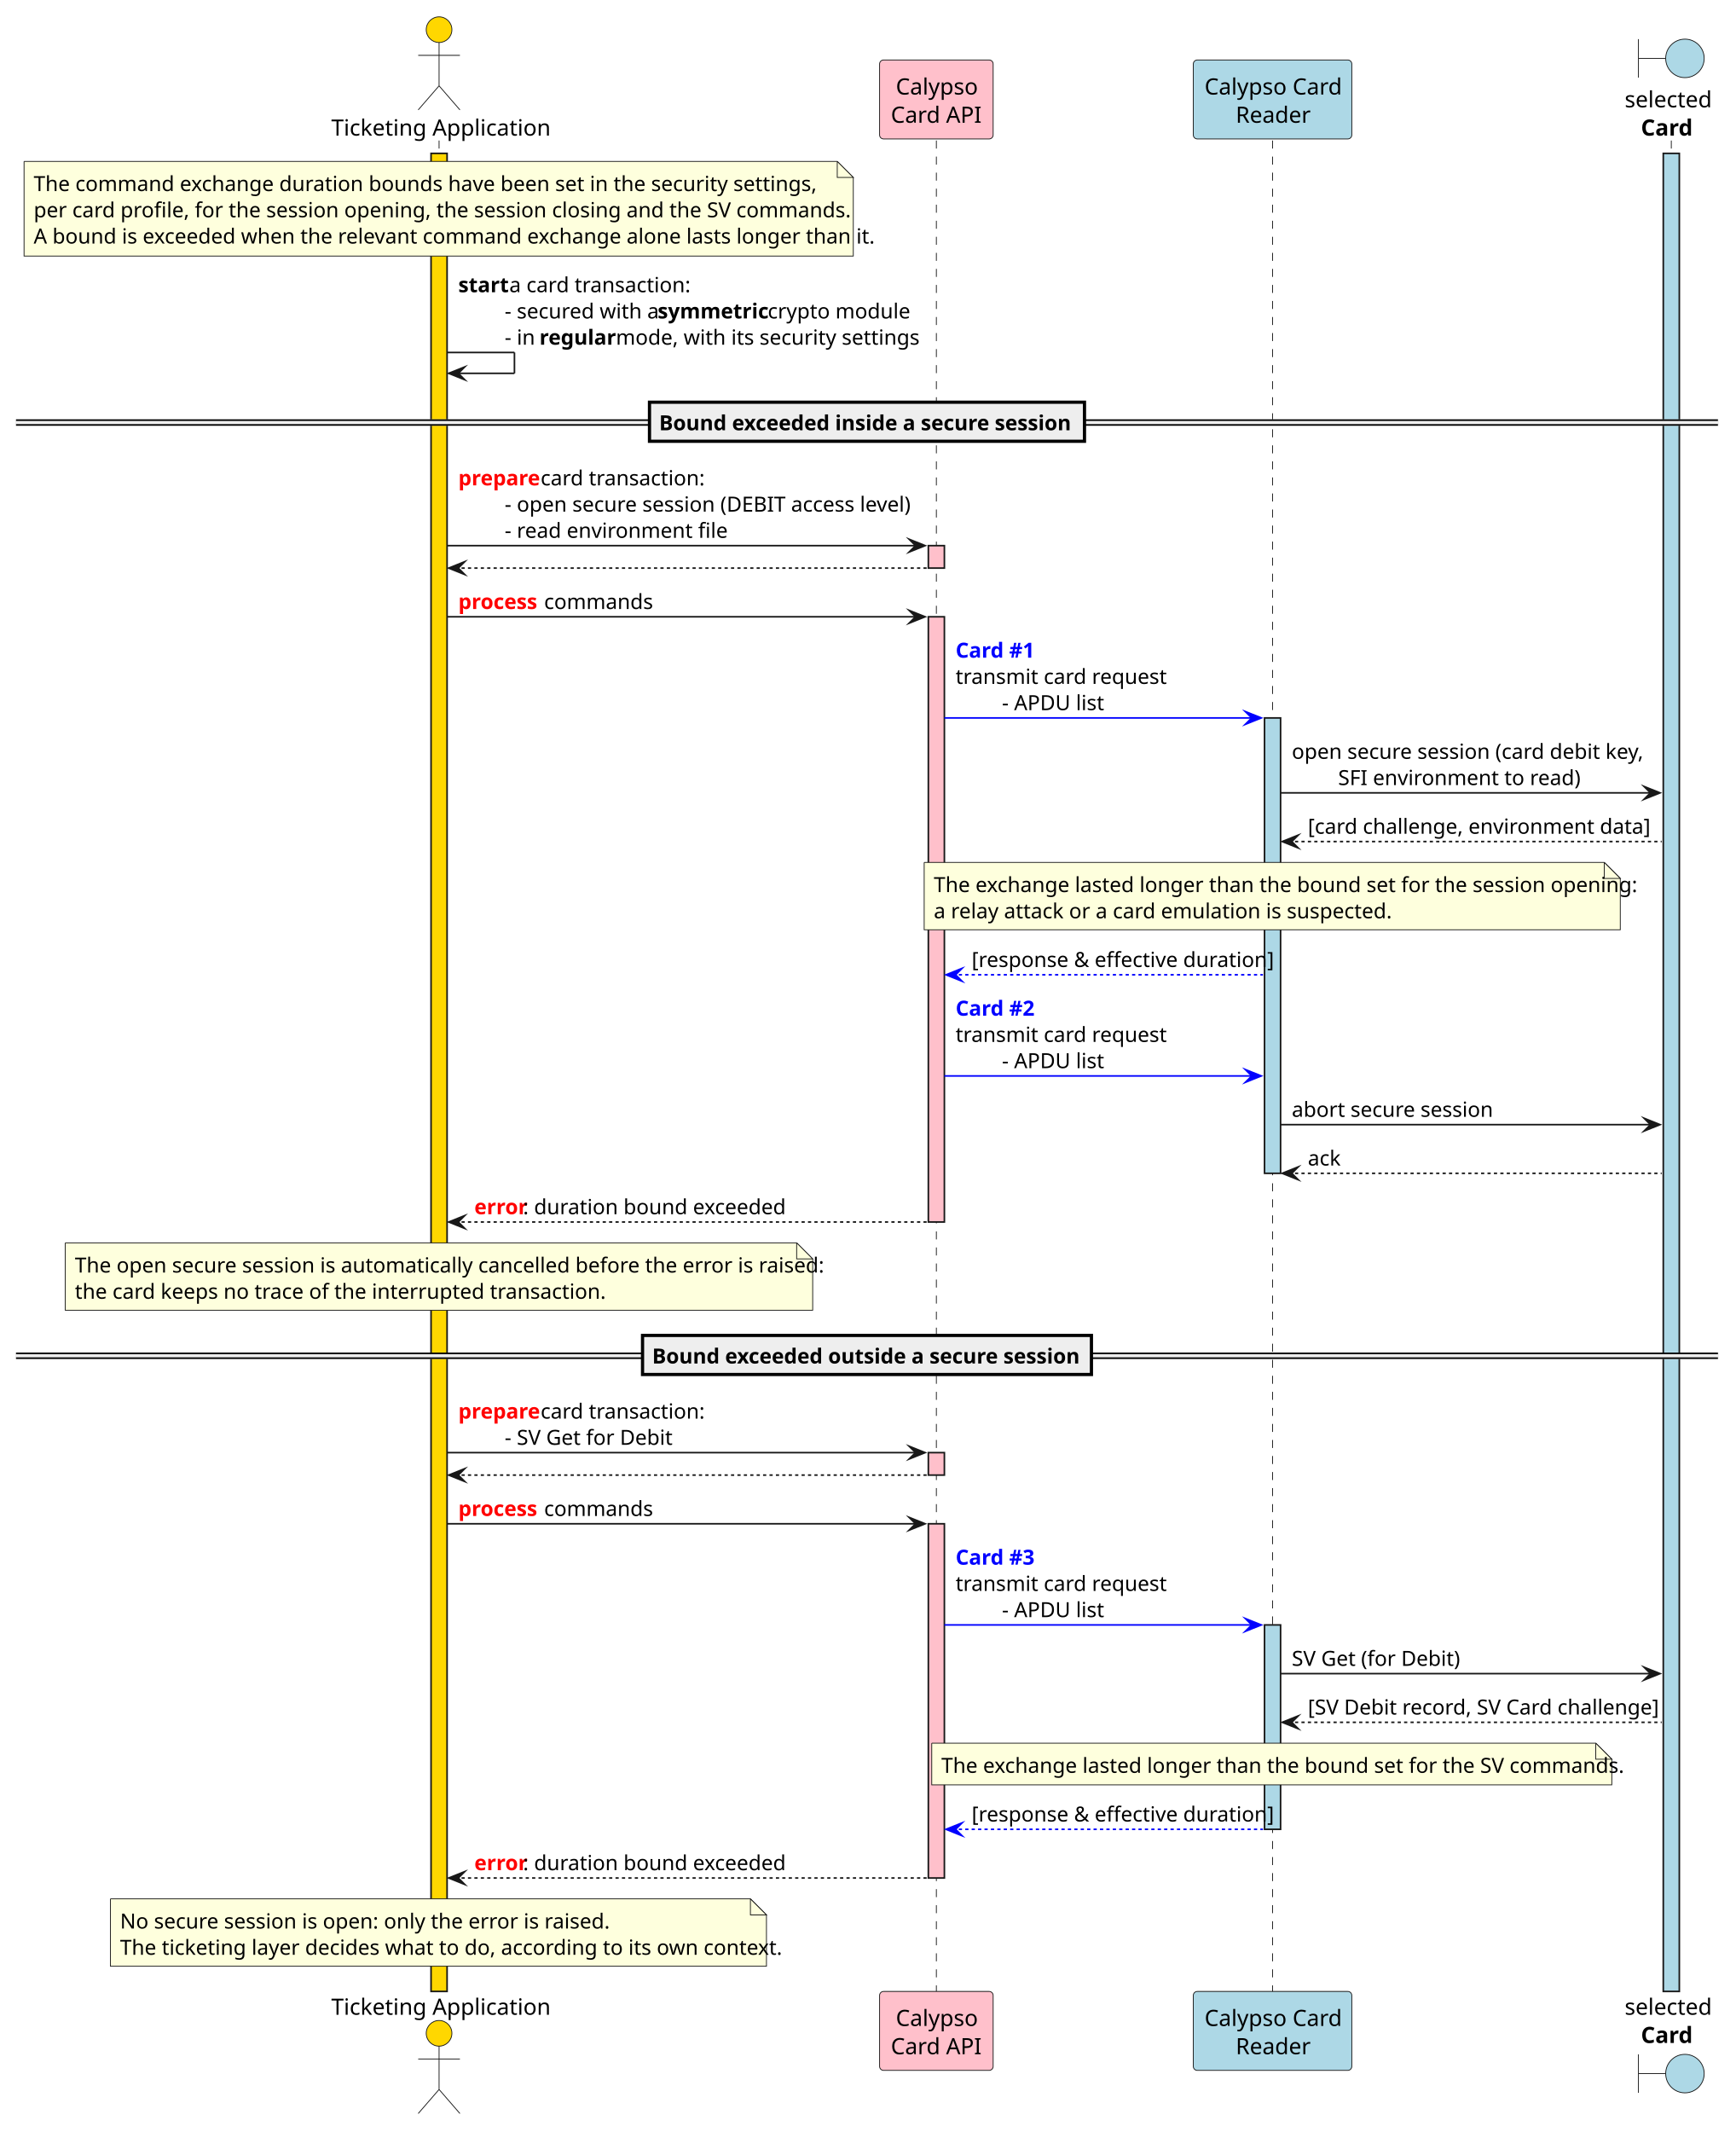
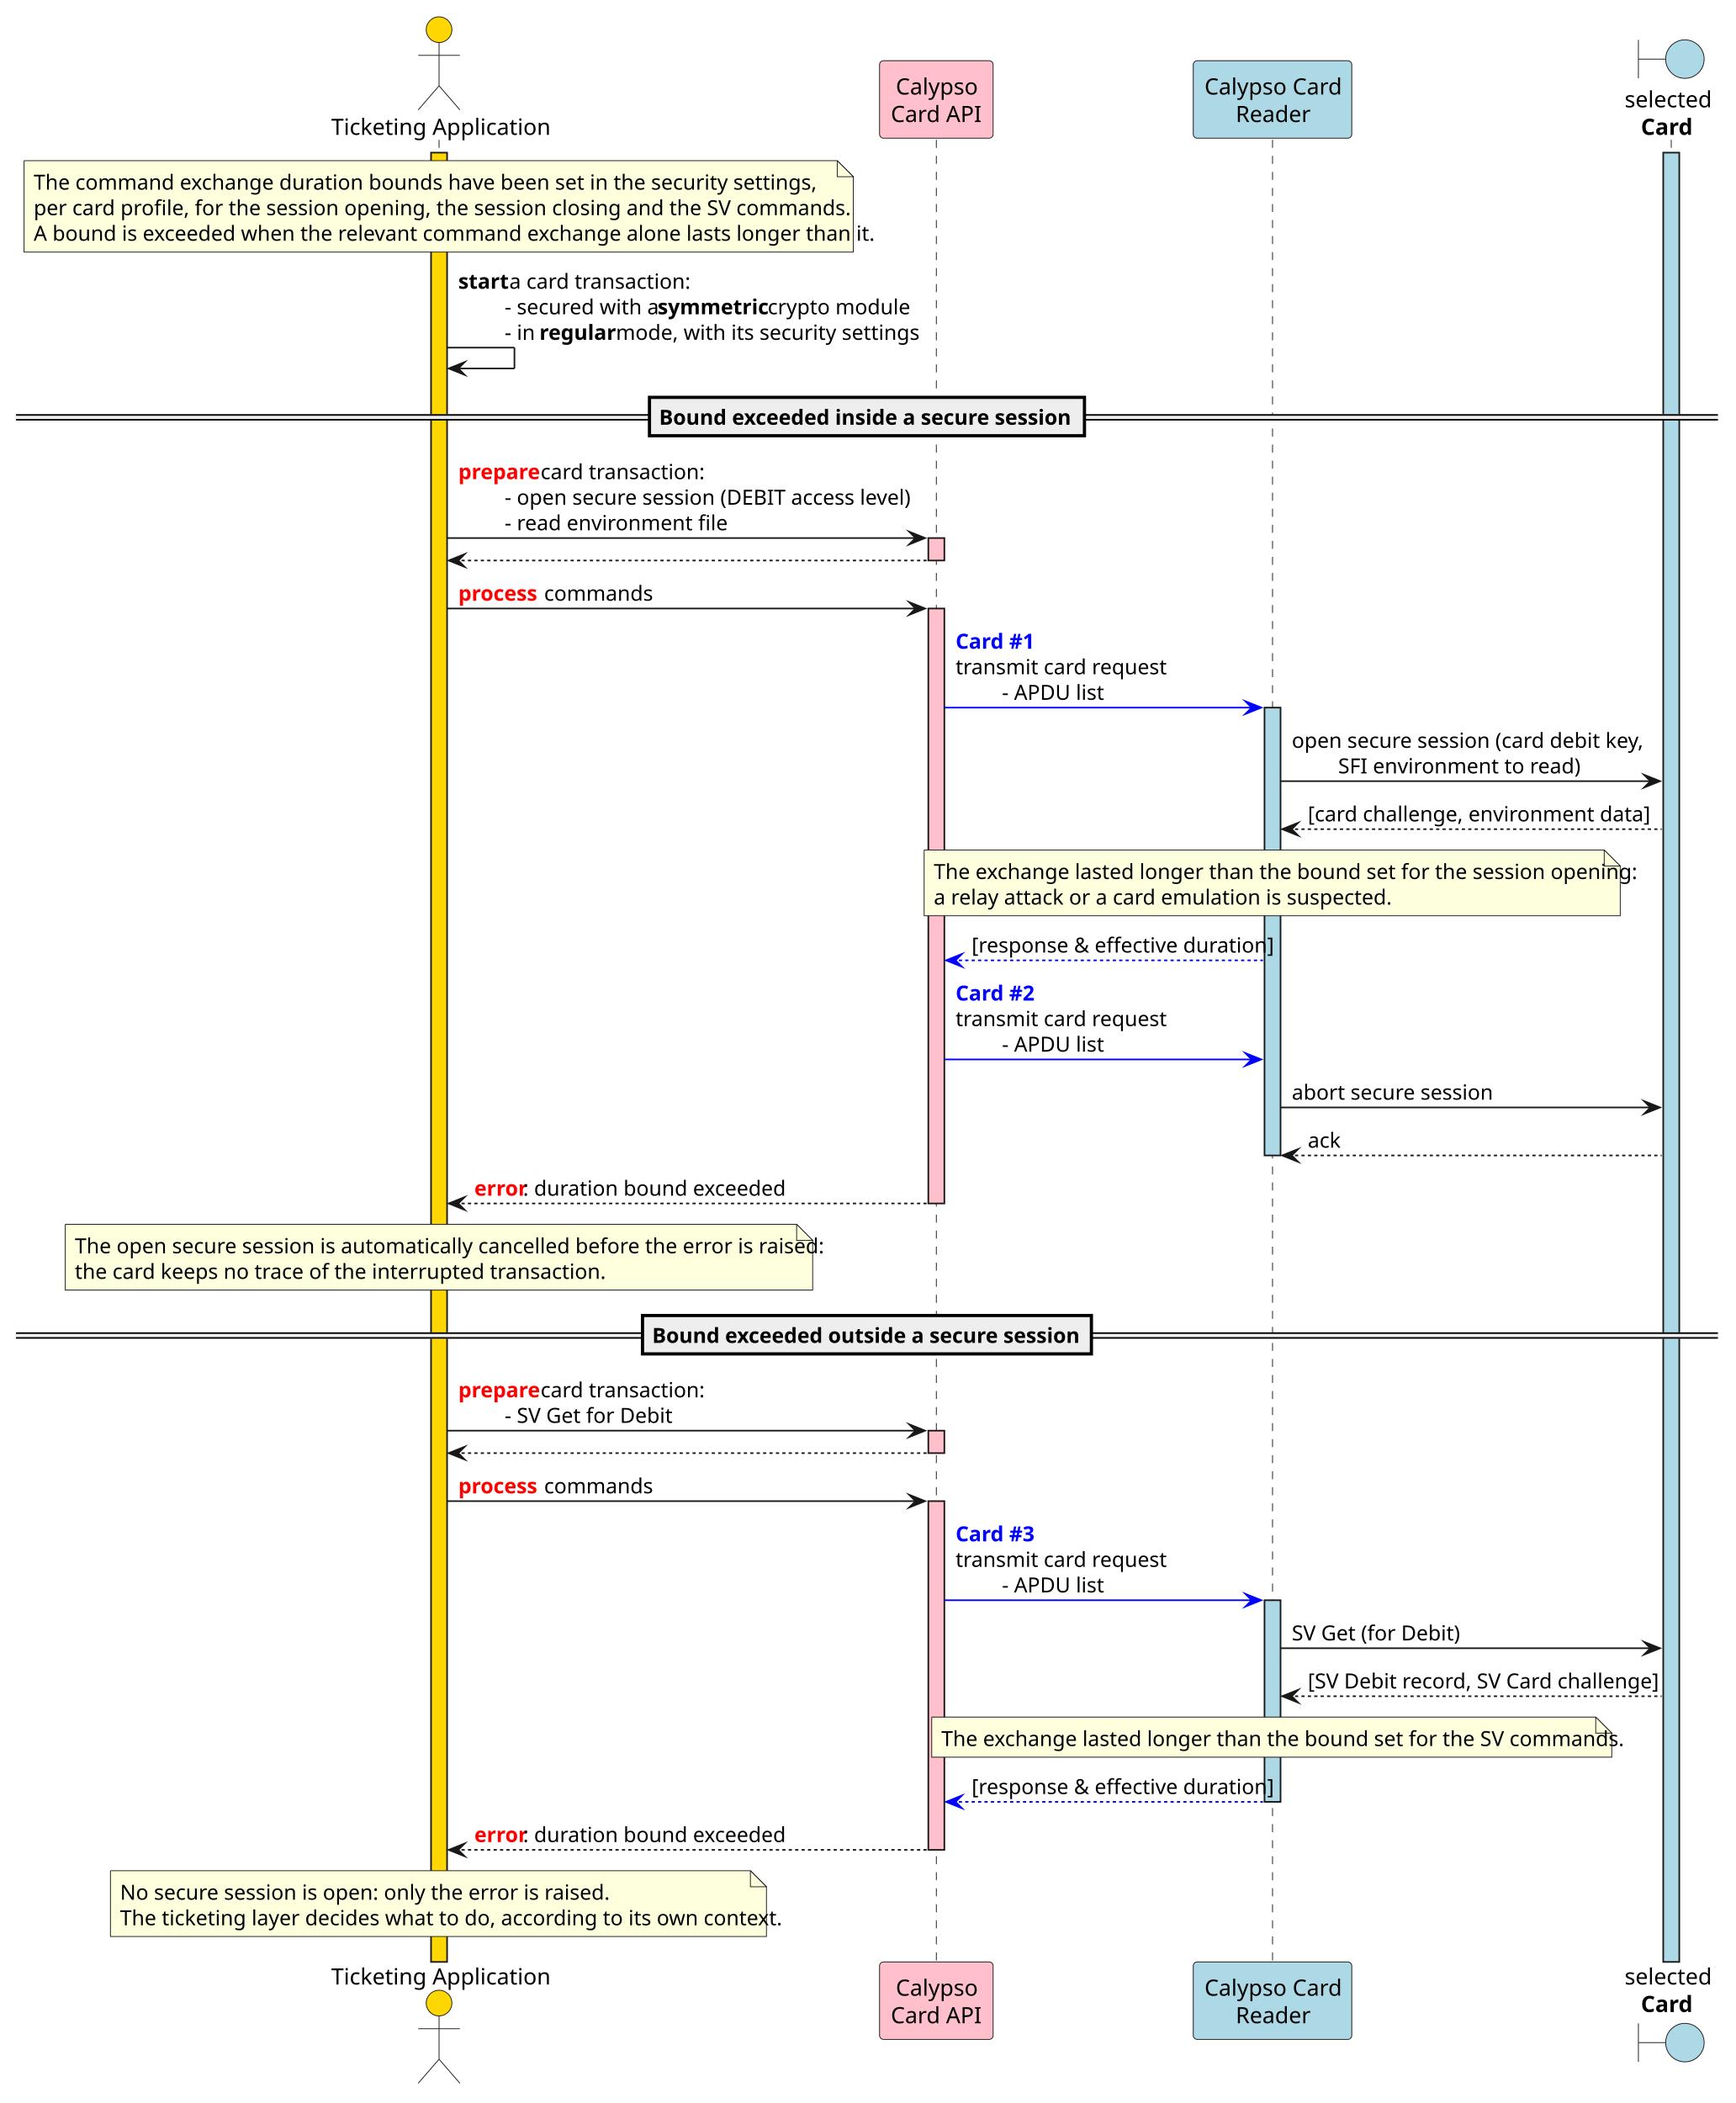
- <svg xmlns="http://www.w3.org/2000/svg" version="1.1" data-diagram-type="SEQUENCE" style="width:1082px;height:1329px;background:#FFFFFF;" width="1082px" height="1329px" viewBox="0 0 1082 1329" zoomAndPan="magnify" preserveAspectRatio="none" contentStyleType="text/css">
+ <svg xmlns="http://www.w3.org/2000/svg" version="1.1" data-diagram-type="SEQUENCE" style="width:1082px;height:1311px;background:#FFFFFF;" width="1082px" height="1311px" viewBox="0 0 1082 1311" zoomAndPan="magnify" preserveAspectRatio="none" contentStyleType="text/css">
  <defs />
  <g font-family="sans-serif" lengthAdjust="spacing">
-     <g class="participant-lifeline" data-qualified-name="app" data-entity-uid="part1" id="part1-lifeline" data-source-line="40">
-       <g>
-         <rect x="270.244" y="87.609" width="8" height="1153.766" fill="#000" fill-opacity="0" />
-         <line x1="273.744" y1="87.609" x2="273.744" y2="1241.375" style="stroke:#181818;stroke-width:0.5;stroke-dasharray:5,5;" />
-       </g>
+     <g>
+       <rect x="270.244" y="87.151" width="8" height="1135.903" fill="#000" fill-opacity="0" />
+       <line x1="273.744" y1="87.151" x2="273.744" y2="1223.055" style="stroke:#181818;stroke-width:0.5;stroke-dasharray:5,5;" />
    </g>
    <g>
-       <rect x="268.744" y="95.609" width="10" height="1145.766" fill="#FFD700" style="stroke:#181818;stroke-width:1;" />
-     </g>
-     <g class="participant-lifeline" data-qualified-name="capi" data-entity-uid="part2" id="part2-lifeline" data-source-line="41">
-       <g>
-         <rect x="580.293" y="87.609" width="8" height="1153.766" fill="#000" fill-opacity="0" />
-         <line x1="583.793" y1="87.609" x2="583.793" y2="1241.375" style="stroke:#181818;stroke-width:0.5;stroke-dasharray:5,5;" />
-       </g>
+       <rect x="268.744" y="95.151" width="10" height="1127.903" fill="#FFD700" style="stroke:#181818;stroke-width:1;" />
    </g>
    <g>
-       <rect x="578.793" y="340.125" width="10" height="14" fill="#FFC0CB" style="stroke:#181818;stroke-width:1;" />
+       <rect x="580.293" y="87.151" width="8" height="1135.903" fill="#000" fill-opacity="0" />
+       <line x1="583.793" y1="87.151" x2="583.793" y2="1223.055" style="stroke:#181818;stroke-width:0.5;stroke-dasharray:5,5;" />
    </g>
    <g>
-       <rect x="578.793" y="384.477" width="10" height="377.273" fill="#FFC0CB" style="stroke:#181818;stroke-width:1;" />
+       <rect x="578.793" y="335.414" width="10" height="14" fill="#FFC0CB" style="stroke:#181818;stroke-width:1;" />
    </g>
    <g>
-       <rect x="578.793" y="905.508" width="10" height="14" fill="#FFC0CB" style="stroke:#181818;stroke-width:1;" />
+       <rect x="578.793" y="379.34" width="10" height="370.894" fill="#FFC0CB" style="stroke:#181818;stroke-width:1;" />
    </g>
    <g>
-       <rect x="578.793" y="949.859" width="10" height="220.813" fill="#FFC0CB" style="stroke:#181818;stroke-width:1;" />
-     </g>
-     <g class="participant-lifeline" data-qualified-name="cardReader" data-entity-uid="part3" id="part3-lifeline" data-source-line="42">
-       <g>
-         <rect x="789.895" y="87.609" width="8" height="1153.766" fill="#000" fill-opacity="0" />
-         <line x1="793.395" y1="87.609" x2="793.395" y2="1241.375" style="stroke:#181818;stroke-width:0.5;stroke-dasharray:5,5;" />
-       </g>
+       <rect x="578.793" y="891.866" width="10" height="14" fill="#FFC0CB" style="stroke:#181818;stroke-width:1;" />
    </g>
    <g>
-       <rect x="788.395" y="447.531" width="10" height="283.867" fill="#ADD8E6" style="stroke:#181818;stroke-width:1;" />
+       <rect x="578.793" y="935.792" width="10" height="217.41" fill="#FFC0CB" style="stroke:#181818;stroke-width:1;" />
    </g>
    <g>
-       <rect x="788.395" y="1012.914" width="10" height="127.406" fill="#ADD8E6" style="stroke:#181818;stroke-width:1;" />
-     </g>
-     <g class="participant-lifeline" data-qualified-name="card" data-entity-uid="part4" id="part4-lifeline" data-source-line="43">
-       <g>
-         <rect x="1038.502" y="87.609" width="8" height="1153.766" fill="#000" fill-opacity="0" />
-         <line x1="1042.002" y1="87.609" x2="1042.002" y2="1241.375" style="stroke:#181818;stroke-width:0.5;stroke-dasharray:5,5;" />
-       </g>
+       <rect x="789.895" y="87.151" width="8" height="1135.903" fill="#000" fill-opacity="0" />
+       <line x1="793.395" y1="87.151" x2="793.395" y2="1223.055" style="stroke:#181818;stroke-width:0.5;stroke-dasharray:5,5;" />
    </g>
    <g>
-       <rect x="1037.002" y="95.609" width="10" height="1145.766" fill="#ADD8E6" style="stroke:#181818;stroke-width:1;" />
+       <rect x="788.395" y="441.119" width="10" height="279.189" fill="#ADD8E6" style="stroke:#181818;stroke-width:1;" />
    </g>
-     <g class="participant participant-head" data-qualified-name="app" data-entity-uid="part1" id="part1-head" data-source-line="40">
-       <text x="206.544" y="84.533" fill="#000" font-size="14" textLength="128.399">Ticketing Application</text>
-       <ellipse cx="273.744" cy="18.5" rx="8" ry="8" fill="#FFD700" style="stroke:#181818;stroke-width:0.5;" />
-       <path d="M273.744,26.5 L273.744,53.5 M260.744,34.5 L286.744,34.5 M273.744,53.5 L260.744,68.5 M273.744,53.5 L286.744,68.5" style="stroke:#181818;stroke-width:0.5;" fill="none" />
+     <g>
+       <rect x="788.395" y="997.571" width="10" height="125.705" fill="#ADD8E6" style="stroke:#181818;stroke-width:1;" />
    </g>
-     <g class="participant participant-head" data-qualified-name="capi" data-entity-uid="part2" id="part2-head" data-source-line="41">
-       <rect x="548.393" y="37.391" width="70.8" height="49.219" fill="#FFC0CB" style="stroke:#181818;stroke-width:0.5;" rx="2.5" ry="2.5" />
-       <text x="558.503" y="58.924" fill="#000" font-size="14" textLength="50.579">Calypso</text>
-       <text x="555.393" y="76.533" fill="#000" font-size="14" textLength="56.8">Card API</text>
+     <g>
+       <rect x="1038.502" y="87.151" width="8" height="1135.903" fill="#000" fill-opacity="0" />
+       <line x1="1042.002" y1="87.151" x2="1042.002" y2="1223.055" style="stroke:#181818;stroke-width:0.5;stroke-dasharray:5,5;" />
    </g>
-     <g class="participant participant-head" data-qualified-name="cardReader" data-entity-uid="part3" id="part3-head" data-source-line="42">
-       <rect x="743.988" y="37.391" width="98.813" height="49.219" fill="#ADD8E6" style="stroke:#181818;stroke-width:0.5;" rx="2.5" ry="2.5" />
-       <text x="750.988" y="58.924" fill="#000" font-size="14" textLength="84.813">Calypso Card</text>
-       <text x="770.436" y="76.533" fill="#000" font-size="14" textLength="45.917">Reader</text>
+     <g>
+       <rect x="1037.002" y="95.151" width="10" height="1127.903" fill="#ADD8E6" style="stroke:#181818;stroke-width:1;" />
    </g>
-     <g class="participant participant-head" data-qualified-name="card" data-entity-uid="part4" id="part4-head" data-source-line="43">
-       <text x="1012.93" y="66.924" fill="#000" font-size="14" textLength="52.145">selected</text>
-       <text x="1023.054" y="84.533" fill="#000" font-size="14" textLength="31.896" font-weight="700">Card</text>
-       <path d="M1021.502,24.391 L1021.502,48.391 M1021.502,36.391 L1038.502,36.391" style="stroke:#181818;stroke-width:0.5;" fill="none" />
-       <ellipse cx="1050.502" cy="36.391" rx="12" ry="12" fill="#ADD8E6" style="stroke:#181818;stroke-width:0.5;" />
-     </g>
-     <g class="participant participant-tail" data-qualified-name="app" data-entity-uid="part1" id="part1-tail" data-source-line="40">
-       <text x="206.544" y="1255.908" fill="#000" font-size="14" textLength="128.399">Ticketing Application</text>
-       <ellipse cx="273.744" cy="1267.484" rx="8" ry="8" fill="#FFD700" style="stroke:#181818;stroke-width:0.5;" />
-       <path d="M273.744,1275.484 L273.744,1302.484 M260.744,1283.484 L286.744,1283.484 M273.744,1302.484 L260.744,1317.484 M273.744,1302.484 L286.744,1317.484" style="stroke:#181818;stroke-width:0.5;" fill="none" />
-     </g>
-     <g class="participant participant-tail" data-qualified-name="capi" data-entity-uid="part2" id="part2-tail" data-source-line="41">
-       <rect x="548.393" y="1241.375" width="70.8" height="49.219" fill="#FFC0CB" style="stroke:#181818;stroke-width:0.5;" rx="2.5" ry="2.5" />
-       <text x="558.503" y="1262.908" fill="#000" font-size="14" textLength="50.579">Calypso</text>
-       <text x="555.393" y="1280.518" fill="#000" font-size="14" textLength="56.8">Card API</text>
-     </g>
-     <g class="participant participant-tail" data-qualified-name="cardReader" data-entity-uid="part3" id="part3-tail" data-source-line="42">
-       <rect x="743.988" y="1241.375" width="98.813" height="49.219" fill="#ADD8E6" style="stroke:#181818;stroke-width:0.5;" rx="2.5" ry="2.5" />
-       <text x="750.988" y="1262.908" fill="#000" font-size="14" textLength="84.813">Calypso Card</text>
-       <text x="770.436" y="1280.518" fill="#000" font-size="14" textLength="45.917">Reader</text>
-     </g>
-     <g class="participant participant-tail" data-qualified-name="card" data-entity-uid="part4" id="part4-tail" data-source-line="43">
-       <text x="1012.93" y="1255.908" fill="#000" font-size="14" textLength="52.145">selected</text>
-       <text x="1023.054" y="1273.518" fill="#000" font-size="14" textLength="31.896" font-weight="700">Card</text>
-       <path d="M1021.502,1280.594 L1021.502,1304.594 M1021.502,1292.594 L1038.502,1292.594" style="stroke:#181818;stroke-width:0.5;" fill="none" />
-       <ellipse cx="1050.502" cy="1292.594" rx="12" ry="12" fill="#ADD8E6" style="stroke:#181818;stroke-width:0.5;" />
-     </g>
-     <path d="M15,100.609 L15,159.609 L532,159.609 L532,110.609 L522,100.609 L15,100.609" style="stroke:#181818;stroke-width:0.5;" fill="#FEFFDD" />
-     <path d="M522,100.609 L522,110.609 L532,110.609 L522,100.609" style="stroke:#181818;stroke-width:0.5;" fill="#FEFFDD" />
-     <text x="21" y="119.104" fill="#000" font-size="13" textLength="461.062">The command exchange duration bounds have been set in the security settings,</text>
-     <text x="21" y="135.456" fill="#000" font-size="13" textLength="484.161">per card profile, for the session opening, the session closing and the SV commands.</text>
-     <text x="21" y="151.808" fill="#000" font-size="13" textLength="496.488">A bound is exceeded when the relevant command exchange alone lasts longer than it.</text>
-     <g class="message" data-entity-1="part1" data-entity-2="part1" id="msg1" data-source-line="54">
-       <line x1="278.744" y1="219.719" x2="320.744" y2="219.719" style="stroke:#181818;stroke-width:1;" />
-       <line x1="320.744" y1="219.719" x2="320.744" y2="232.719" style="stroke:#181818;stroke-width:1;" />
-       <line x1="279.744" y1="232.719" x2="320.744" y2="232.719" style="stroke:#181818;stroke-width:1;" />
-       <polygon points="289.744,228.719,279.744,232.719,289.744,236.719,285.744,232.719" fill="#181818" style="stroke:#181818;stroke-width:1;stroke-linejoin:miter;stroke-miterlimit:10;" />
-       <text x="285.744" y="182.159" fill="#000" font-size="13" textLength="28.177" font-weight="700">start</text>
-       <text x="317.533" y="182.159" fill="#000" font-size="13" textLength="106.945">a card transaction:</text>
-       <text x="314.639" y="198.511" fill="#000" font-size="13" textLength="91.762">- secured with a</text>
-       <text x="410.012" y="198.511" fill="#000" font-size="13" textLength="65.038" font-weight="700">symmetric</text>
-       <text x="478.662" y="198.511" fill="#000" font-size="13" textLength="81.65">crypto module</text>
-       <text x="314.639" y="214.862" fill="#000" font-size="13" textLength="18.059">- in</text>
-       <text x="336.31" y="214.862" fill="#000" font-size="13" textLength="44.072" font-weight="700">regular</text>
-       <text x="383.993" y="214.862" fill="#000" font-size="13" textLength="176.287">mode, with its security settings</text>
-     </g>
-     <rect x="10" y="261.895" width="1061.075" height="3" fill="#EEE" style="stroke:#EEE;stroke-width:1;" />
-     <line x1="10" y1="261.895" x2="1071.075" y2="261.895" style="stroke:#000;stroke-width:1;" />
-     <line x1="10" y1="264.895" x2="1071.075" y2="264.895" style="stroke:#000;stroke-width:1;" />
-     <rect x="404.931" y="250.719" width="271.213" height="24.352" fill="#EEE" style="stroke:#000;stroke-width:2;" />
-     <text x="410.931" y="268.214" fill="#000" font-size="13" textLength="253.602" font-weight="700">Bound exceeded inside a secure session</text>
-     <g class="message" data-entity-1="part1" data-entity-2="part2" id="msg2" data-source-line="58">
-       <polygon points="566.793,336.125,576.793,340.125,566.793,344.125,570.793,340.125" fill="#181818" style="stroke:#181818;stroke-width:1;stroke-linejoin:miter;stroke-miterlimit:10;" />
-       <line x1="278.744" y1="340.125" x2="572.793" y2="340.125" style="stroke:#181818;stroke-width:1;" />
-       <text x="285.744" y="302.565" fill="#F00" font-size="13" textLength="47.69" font-weight="700">prepare</text>
-       <text x="337.046" y="302.565" fill="#000" font-size="13" textLength="96.104">card transaction:</text>
-       <text x="314.639" y="318.917" fill="#000" font-size="13" textLength="252.154">- open secure session (DEBIT access level)</text>
-       <text x="314.639" y="335.269" fill="#000" font-size="13" textLength="129.34">- read environment file</text>
-     </g>
-     <g class="message" data-entity-1="part2" data-entity-2="part1" id="msg3" data-source-line="60">
-       <polygon points="289.744,350.125,279.744,354.125,289.744,358.125,285.744,354.125" fill="#181818" style="stroke:#181818;stroke-width:1;stroke-linejoin:miter;stroke-miterlimit:10;" />
-       <line x1="283.744" y1="354.125" x2="577.793" y2="354.125" style="stroke:#181818;stroke-width:1;stroke-dasharray:2,2;" />
-     </g>
-     <g class="message" data-entity-1="part1" data-entity-2="part2" id="msg4" data-source-line="63">
-       <polygon points="566.793,380.477,576.793,384.477,566.793,388.477,570.793,384.477" fill="#181818" style="stroke:#181818;stroke-width:1;stroke-linejoin:miter;stroke-miterlimit:10;" />
-       <line x1="278.744" y1="384.477" x2="572.793" y2="384.477" style="stroke:#181818;stroke-width:1;" />
-       <text x="285.744" y="379.62" fill="#F00" font-size="13" textLength="49.861" font-weight="700">process</text>
-       <text x="339.217" y="379.62" fill="#000" font-size="13" textLength="63.578">commands</text>
-     </g>
-     <g class="message" data-entity-1="part2" data-entity-2="part3" id="msg5" data-source-line="66">
-       <polygon points="776.395,443.531,786.395,447.531,776.395,451.531,780.395,447.531" fill="#00F" style="stroke:#00F;stroke-width:1;stroke-linejoin:miter;stroke-miterlimit:10;" />
-       <line x1="588.793" y1="447.531" x2="782.395" y2="447.531" style="stroke:#00F;stroke-width:1;" />
-       <text x="595.793" y="409.972" fill="#00F" font-size="13" textLength="47.69" font-weight="700">Card #1</text>
-       <text x="595.793" y="426.323" fill="#000" font-size="13" textLength="122.104">transmit card request</text>
-       <text x="624.688" y="442.675" fill="#000" font-size="13" textLength="63.559">- APDU list</text>
-     </g>
-     <g class="message" data-entity-1="part3" data-entity-2="part4" id="msg6" data-source-line="69">
-       <polygon points="1025.002,490.234,1035.002,494.234,1025.002,498.234,1029.002,494.234" fill="#181818" style="stroke:#181818;stroke-width:1;stroke-linejoin:miter;stroke-miterlimit:10;" />
-       <line x1="798.395" y1="494.234" x2="1031.002" y2="494.234" style="stroke:#181818;stroke-width:1;" />
-       <text x="805.395" y="473.026" fill="#000" font-size="13" textLength="211.726">open secure session (card debit key,</text>
-       <text x="834.289" y="489.378" fill="#000" font-size="13" textLength="143.787">SFI environment to read)</text>
-     </g>
-     <g class="message" data-entity-1="part4" data-entity-2="part3" id="msg7" data-source-line="70">
-       <polygon points="809.395,520.586,799.395,524.586,809.395,528.586,805.395,524.586" fill="#181818" style="stroke:#181818;stroke-width:1;stroke-linejoin:miter;stroke-miterlimit:10;" />
-       <line x1="803.395" y1="524.586" x2="1036.002" y2="524.586" style="stroke:#181818;stroke-width:1;stroke-dasharray:2,2;" />
-       <text x="815.395" y="519.729" fill="#000" font-size="13" textLength="199.456">[card challenge, environment data]</text>
-     </g>
-     <path d="M576.193,537.586 L576.193,579.586 L1010.193,579.586 L1010.193,547.586 L1000.193,537.586 L576.193,537.586" style="stroke:#181818;stroke-width:0.5;" fill="#FEFFDD" />
-     <path d="M1000.193,537.586 L1000.193,547.586 L1010.193,547.586 L1000.193,537.586" style="stroke:#181818;stroke-width:0.5;" fill="#FEFFDD" />
-     <text x="582.193" y="556.081" fill="#000" font-size="13" textLength="413.404">The exchange lasted longer than the bound set for the session opening:</text>
-     <text x="582.193" y="572.433" fill="#000" font-size="13" textLength="271.692">a relay attack or a card emulation is suspected.</text>
-     <g class="message" data-entity-1="part3" data-entity-2="part2" id="msg8" data-source-line="77">
-       <polygon points="599.793,603.641,589.793,607.641,599.793,611.641,595.793,607.641" fill="#00F" style="stroke:#00F;stroke-width:1;stroke-linejoin:miter;stroke-miterlimit:10;" />
-       <line x1="593.793" y1="607.641" x2="787.395" y2="607.641" style="stroke:#00F;stroke-width:1;stroke-dasharray:2,2;" />
-       <text x="605.793" y="602.784" fill="#000" font-size="13" textLength="175.602">[response &amp; effective duration]</text>
-     </g>
-     <g class="message" data-entity-1="part2" data-entity-2="part3" id="msg9" data-source-line="79">
-       <polygon points="776.395,666.695,786.395,670.695,776.395,674.695,780.395,670.695" fill="#00F" style="stroke:#00F;stroke-width:1;stroke-linejoin:miter;stroke-miterlimit:10;" />
-       <line x1="588.793" y1="670.695" x2="782.395" y2="670.695" style="stroke:#00F;stroke-width:1;" />
-       <text x="595.793" y="633.136" fill="#00F" font-size="13" textLength="47.69" font-weight="700">Card #2</text>
-       <text x="595.793" y="649.487" fill="#000" font-size="13" textLength="122.104">transmit card request</text>
-       <text x="624.688" y="665.839" fill="#000" font-size="13" textLength="63.559">- APDU list</text>
-     </g>
-     <g class="message" data-entity-1="part3" data-entity-2="part4" id="msg10" data-source-line="80">
-       <polygon points="1025.002,697.047,1035.002,701.047,1025.002,705.047,1029.002,701.047" fill="#181818" style="stroke:#181818;stroke-width:1;stroke-linejoin:miter;stroke-miterlimit:10;" />
-       <line x1="798.395" y1="701.047" x2="1031.002" y2="701.047" style="stroke:#181818;stroke-width:1;" />
-       <text x="805.395" y="696.19" fill="#000" font-size="13" textLength="119.952">abort secure session</text>
-     </g>
-     <g class="message" data-entity-1="part4" data-entity-2="part3" id="msg11" data-source-line="81">
-       <polygon points="809.395,727.398,799.395,731.398,809.395,735.398,805.395,731.398" fill="#181818" style="stroke:#181818;stroke-width:1;stroke-linejoin:miter;stroke-miterlimit:10;" />
-       <line x1="803.395" y1="731.398" x2="1036.002" y2="731.398" style="stroke:#181818;stroke-width:1;stroke-dasharray:2,2;" />
-       <text x="815.395" y="726.542" fill="#000" font-size="13" textLength="20.23">ack</text>
-     </g>
-     <g class="message" data-entity-1="part2" data-entity-2="part1" id="msg12" data-source-line="84">
-       <polygon points="289.744,757.75,279.744,761.75,289.744,765.75,285.744,761.75" fill="#181818" style="stroke:#181818;stroke-width:1;stroke-linejoin:miter;stroke-miterlimit:10;" />
-       <line x1="283.744" y1="761.75" x2="577.793" y2="761.75" style="stroke:#181818;stroke-width:1;stroke-dasharray:2,2;" />
-       <text x="295.744" y="756.894" fill="#F00" font-size="13" textLength="30.348" font-weight="700">error</text>
-       <text x="326.092" y="756.894" fill="#000" font-size="13" textLength="153.956">: duration bound exceeded</text>
-     </g>
-     <path d="M40.686,774.75 L40.686,816.75 L506.686,816.75 L506.686,784.75 L496.686,774.75 L40.686,774.75" style="stroke:#181818;stroke-width:0.5;" fill="#FEFFDD" />
-     <path d="M496.686,774.75 L496.686,784.75 L506.686,784.75 L496.686,774.75" style="stroke:#181818;stroke-width:0.5;" fill="#FEFFDD" />
-     <text x="46.686" y="793.245" fill="#000" font-size="13" textLength="445.117">The open secure session is automatically cancelled before the error is raised:</text>
-     <text x="46.686" y="809.597" fill="#000" font-size="13" textLength="308.572">the card keeps no trace of the interrupted transaction.</text>
-     <rect x="10" y="843.629" width="1061.075" height="3" fill="#EEE" style="stroke:#EEE;stroke-width:1;" />
-     <line x1="10" y1="843.629" x2="1071.075" y2="843.629" style="stroke:#000;stroke-width:1;" />
-     <line x1="10" y1="846.629" x2="1071.075" y2="846.629" style="stroke:#000;stroke-width:1;" />
-     <rect x="400.602" y="832.453" width="279.872" height="24.352" fill="#EEE" style="stroke:#000;stroke-width:2;" />
-     <text x="406.602" y="849.948" fill="#000" font-size="13" textLength="262.26" font-weight="700">Bound exceeded outside a secure session</text>
-     <g class="message" data-entity-1="part1" data-entity-2="part2" id="msg13" data-source-line="94">
-       <polygon points="566.793,901.508,576.793,905.508,566.793,909.508,570.793,905.508" fill="#181818" style="stroke:#181818;stroke-width:1;stroke-linejoin:miter;stroke-miterlimit:10;" />
-       <line x1="278.744" y1="905.508" x2="572.793" y2="905.508" style="stroke:#181818;stroke-width:1;" />
-       <text x="285.744" y="884.3" fill="#F00" font-size="13" textLength="47.69" font-weight="700">prepare</text>
-       <text x="337.046" y="884.3" fill="#000" font-size="13" textLength="96.104">card transaction:</text>
-       <text x="314.639" y="900.651" fill="#000" font-size="13" textLength="102.591">- SV Get for Debit</text>
-     </g>
-     <g class="message" data-entity-1="part2" data-entity-2="part1" id="msg14" data-source-line="96">
-       <polygon points="289.744,915.508,279.744,919.508,289.744,923.508,285.744,919.508" fill="#181818" style="stroke:#181818;stroke-width:1;stroke-linejoin:miter;stroke-miterlimit:10;" />
-       <line x1="283.744" y1="919.508" x2="577.793" y2="919.508" style="stroke:#181818;stroke-width:1;stroke-dasharray:2,2;" />
-     </g>
-     <g class="message" data-entity-1="part1" data-entity-2="part2" id="msg15" data-source-line="99">
-       <polygon points="566.793,945.859,576.793,949.859,566.793,953.859,570.793,949.859" fill="#181818" style="stroke:#181818;stroke-width:1;stroke-linejoin:miter;stroke-miterlimit:10;" />
-       <line x1="278.744" y1="949.859" x2="572.793" y2="949.859" style="stroke:#181818;stroke-width:1;" />
-       <text x="285.744" y="945.003" fill="#F00" font-size="13" textLength="49.861" font-weight="700">process</text>
-       <text x="339.217" y="945.003" fill="#000" font-size="13" textLength="63.578">commands</text>
-     </g>
-     <g class="message" data-entity-1="part2" data-entity-2="part3" id="msg16" data-source-line="102">
-       <polygon points="776.395,1008.914,786.395,1012.914,776.395,1016.914,780.395,1012.914" fill="#00F" style="stroke:#00F;stroke-width:1;stroke-linejoin:miter;stroke-miterlimit:10;" />
-       <line x1="588.793" y1="1012.914" x2="782.395" y2="1012.914" style="stroke:#00F;stroke-width:1;" />
-       <text x="595.793" y="975.354" fill="#00F" font-size="13" textLength="47.69" font-weight="700">Card #3</text>
-       <text x="595.793" y="991.706" fill="#000" font-size="13" textLength="122.104">transmit card request</text>
-       <text x="624.688" y="1008.058" fill="#000" font-size="13" textLength="63.559">- APDU list</text>
-     </g>
-     <g class="message" data-entity-1="part3" data-entity-2="part4" id="msg17" data-source-line="105">
-       <polygon points="1025.002,1039.266,1035.002,1043.266,1025.002,1047.266,1029.002,1043.266" fill="#181818" style="stroke:#181818;stroke-width:1;stroke-linejoin:miter;stroke-miterlimit:10;" />
-       <line x1="798.395" y1="1043.266" x2="1031.002" y2="1043.266" style="stroke:#181818;stroke-width:1;" />
-       <text x="805.395" y="1038.409" fill="#000" font-size="13" textLength="103.308">SV Get (for Debit)</text>
-     </g>
-     <g class="message" data-entity-1="part4" data-entity-2="part3" id="msg18" data-source-line="106">
-       <polygon points="809.395,1069.617,799.395,1073.617,809.395,1077.617,805.395,1073.617" fill="#181818" style="stroke:#181818;stroke-width:1;stroke-linejoin:miter;stroke-miterlimit:10;" />
-       <line x1="803.395" y1="1073.617" x2="1036.002" y2="1073.617" style="stroke:#181818;stroke-width:1;stroke-dasharray:2,2;" />
-       <text x="815.395" y="1068.761" fill="#000" font-size="13" textLength="214.608">[SV Debit record, SV Card challenge]</text>
-     </g>
-     <path d="M580.906,1086.617 L580.906,1112.617 L1004.906,1112.617 L1004.906,1096.617 L994.906,1086.617 L580.906,1086.617" style="stroke:#181818;stroke-width:0.5;" fill="#FEFFDD" />
-     <path d="M994.906,1086.617 L994.906,1096.617 L1004.906,1096.617 L994.906,1086.617" style="stroke:#181818;stroke-width:0.5;" fill="#FEFFDD" />
-     <text x="586.906" y="1105.112" fill="#000" font-size="13" textLength="403.978">The exchange lasted longer than the bound set for the SV commands.</text>
-     <g class="message" data-entity-1="part3" data-entity-2="part2" id="msg19" data-source-line="112">
-       <polygon points="599.793,1136.32,589.793,1140.32,599.793,1144.32,595.793,1140.32" fill="#00F" style="stroke:#00F;stroke-width:1;stroke-linejoin:miter;stroke-miterlimit:10;" />
-       <line x1="593.793" y1="1140.32" x2="787.395" y2="1140.32" style="stroke:#00F;stroke-width:1;stroke-dasharray:2,2;" />
-       <text x="605.793" y="1135.464" fill="#000" font-size="13" textLength="175.602">[response &amp; effective duration]</text>
-     </g>
-     <g class="message" data-entity-1="part2" data-entity-2="part1" id="msg20" data-source-line="115">
-       <polygon points="289.744,1166.672,279.744,1170.672,289.744,1174.672,285.744,1170.672" fill="#181818" style="stroke:#181818;stroke-width:1;stroke-linejoin:miter;stroke-miterlimit:10;" />
-       <line x1="283.744" y1="1170.672" x2="577.793" y2="1170.672" style="stroke:#181818;stroke-width:1;stroke-dasharray:2,2;" />
-       <text x="295.744" y="1165.815" fill="#F00" font-size="13" textLength="30.348" font-weight="700">error</text>
-       <text x="326.092" y="1165.815" fill="#000" font-size="13" textLength="153.956">: duration bound exceeded</text>
-     </g>
-     <path d="M68.863,1183.672 L68.863,1225.672 L477.863,1225.672 L477.863,1193.672 L467.863,1183.672 L68.863,1183.672" style="stroke:#181818;stroke-width:0.5;" fill="#FEFFDD" />
-     <path d="M467.863,1183.672 L467.863,1193.672 L477.863,1193.672 L467.863,1183.672" style="stroke:#181818;stroke-width:0.5;" fill="#FEFFDD" />
-     <text x="74.863" y="1202.167" fill="#000" font-size="13" textLength="291.916">No secure session is open: only the error is raised.</text>
-     <text x="74.863" y="1218.519" fill="#000" font-size="13" textLength="388.762">The ticketing layer decides what to do, according to its own context.</text>
+     <text x="206.544" y="84.075" fill="#000" font-size="14" textLength="128.399">Ticketing Application</text>
+     <ellipse cx="273.744" cy="18.5" rx="8" ry="8" fill="#FFD700" style="stroke:#181818;stroke-width:0.5;" />
+     <path d="M273.744,26.5 L273.744,53.5 M260.744,34.5 L286.744,34.5 M273.744,53.5 L260.744,68.5 M273.744,53.5 L286.744,68.5" style="stroke:#181818;stroke-width:0.5;" fill="none" />
+     <rect x="548.393" y="37.849" width="70.8" height="48.303" fill="#FFC0CB" style="stroke:#181818;stroke-width:0.5;" rx="2.5" ry="2.5" />
+     <text x="558.503" y="58.924" fill="#000" font-size="14" textLength="50.579">Calypso</text>
+     <text x="555.393" y="76.075" fill="#000" font-size="14" textLength="56.8">Card API</text>
+     <rect x="743.988" y="37.849" width="98.813" height="48.303" fill="#ADD8E6" style="stroke:#181818;stroke-width:0.5;" rx="2.5" ry="2.5" />
+     <text x="750.988" y="58.924" fill="#000" font-size="14" textLength="84.813">Calypso Card</text>
+     <text x="770.436" y="76.075" fill="#000" font-size="14" textLength="45.917">Reader</text>
+     <text x="1012.93" y="66.924" fill="#000" font-size="14" textLength="52.145">selected</text>
+     <text x="1023.054" y="84.075" fill="#000" font-size="14" textLength="31.896" font-weight="700">Card</text>
+     <path d="M1021.502,24.849 L1021.502,48.849 M1021.502,36.849 L1038.502,36.849" style="stroke:#181818;stroke-width:0.5;" fill="none" />
+     <ellipse cx="1050.502" cy="36.849" rx="12" ry="12" fill="#ADD8E6" style="stroke:#181818;stroke-width:0.5;" />
+     <text x="206.544" y="1237.13" fill="#000" font-size="14" textLength="128.399">Ticketing Application</text>
+     <ellipse cx="273.744" cy="1248.706" rx="8" ry="8" fill="#FFD700" style="stroke:#181818;stroke-width:0.5;" />
+     <path d="M273.744,1256.706 L273.744,1283.706 M260.744,1264.706 L286.744,1264.706 M273.744,1283.706 L260.744,1298.706 M273.744,1283.706 L286.744,1298.706" style="stroke:#181818;stroke-width:0.5;" fill="none" />
+     <rect x="548.393" y="1223.055" width="70.8" height="48.303" fill="#FFC0CB" style="stroke:#181818;stroke-width:0.5;" rx="2.5" ry="2.5" />
+     <text x="558.503" y="1244.13" fill="#000" font-size="14" textLength="50.579">Calypso</text>
+     <text x="555.393" y="1261.281" fill="#000" font-size="14" textLength="56.8">Card API</text>
+     <rect x="743.988" y="1223.055" width="98.813" height="48.303" fill="#ADD8E6" style="stroke:#181818;stroke-width:0.5;" rx="2.5" ry="2.5" />
+     <text x="750.988" y="1244.13" fill="#000" font-size="14" textLength="84.813">Calypso Card</text>
+     <text x="770.436" y="1261.281" fill="#000" font-size="14" textLength="45.917">Reader</text>
+     <text x="1012.93" y="1237.13" fill="#000" font-size="14" textLength="52.145">selected</text>
+     <text x="1023.054" y="1254.281" fill="#000" font-size="14" textLength="31.896" font-weight="700">Card</text>
+     <path d="M1021.502,1261.357 L1021.502,1285.357 M1021.502,1273.357 L1038.502,1273.357" style="stroke:#181818;stroke-width:0.5;" fill="none" />
+     <ellipse cx="1050.502" cy="1273.357" rx="12" ry="12" fill="#ADD8E6" style="stroke:#181818;stroke-width:0.5;" />
+     <path d="M15,100.151 L15,157.151 L532,157.151 L532,110.151 L522,100.151 L15,100.151" style="stroke:#181818;stroke-width:0.5;" fill="#FEFFDD" />
+     <path d="M522,100.151 L522,110.151 L532,110.151 L522,100.151" style="stroke:#181818;stroke-width:0.5;" fill="#FEFFDD" />
+     <text x="21" y="118.221" fill="#000" font-size="13" textLength="461.062">The command exchange duration bounds have been set in the security settings,</text>
+     <text x="21" y="134.147" fill="#000" font-size="13" textLength="484.161">per card profile, for the session opening, the session closing and the SV commands.</text>
+     <text x="21" y="150.074" fill="#000" font-size="13" textLength="496.488">A bound is exceeded when the relevant command exchange alone lasts longer than it.</text>
+     <line x1="278.744" y1="216.709" x2="320.744" y2="216.709" style="stroke:#181818;stroke-width:1;" />
+     <line x1="320.744" y1="216.709" x2="320.744" y2="229.709" style="stroke:#181818;stroke-width:1;" />
+     <line x1="279.744" y1="229.709" x2="320.744" y2="229.709" style="stroke:#181818;stroke-width:1;" />
+     <polygon points="289.744,225.709,279.744,229.709,289.744,233.709,285.744,229.709" fill="#181818" style="stroke:#181818;stroke-width:1;stroke-linejoin:miter;stroke-miterlimit:10;" />
+     <text x="285.744" y="180" fill="#000" font-size="13" textLength="28.177" font-weight="700">start</text>
+     <text x="317.533" y="180" fill="#000" font-size="13" textLength="106.945">a card transaction:</text>
+     <text x="314.639" y="195.926" fill="#000" font-size="13" textLength="91.762">- secured with a</text>
+     <text x="410.012" y="195.926" fill="#000" font-size="13" textLength="65.038" font-weight="700">symmetric</text>
+     <text x="478.662" y="195.926" fill="#000" font-size="13" textLength="81.65">crypto module</text>
+     <text x="314.639" y="211.853" fill="#000" font-size="13" textLength="18.059">- in</text>
+     <text x="336.31" y="211.853" fill="#000" font-size="13" textLength="44.072" font-weight="700">regular</text>
+     <text x="383.993" y="211.853" fill="#000" font-size="13" textLength="176.287">mode, with its security settings</text>
+     <rect x="10" y="258.672" width="1061.075" height="3" fill="#EEE" style="stroke:#EEE;stroke-width:1;" />
+     <line x1="10" y1="258.672" x2="1071.075" y2="258.672" style="stroke:#000;stroke-width:1;" />
+     <line x1="10" y1="261.672" x2="1071.075" y2="261.672" style="stroke:#000;stroke-width:1;" />
+     <rect x="404.931" y="247.709" width="271.213" height="23.926" fill="#EEE" style="stroke:#000;stroke-width:2;" />
+     <text x="410.931" y="264.779" fill="#000" font-size="13" textLength="253.602" font-weight="700">Bound exceeded inside a secure session</text>
+     <polygon points="566.793,331.414,576.793,335.414,566.793,339.414,570.793,335.414" fill="#181818" style="stroke:#181818;stroke-width:1;stroke-linejoin:miter;stroke-miterlimit:10;" />
+     <line x1="278.744" y1="335.414" x2="572.793" y2="335.414" style="stroke:#181818;stroke-width:1;" />
+     <text x="285.744" y="298.705" fill="#F00" font-size="13" textLength="47.69" font-weight="700">prepare</text>
+     <text x="337.046" y="298.705" fill="#000" font-size="13" textLength="96.104">card transaction:</text>
+     <text x="314.639" y="314.631" fill="#000" font-size="13" textLength="252.154">- open secure session (DEBIT access level)</text>
+     <text x="314.639" y="330.558" fill="#000" font-size="13" textLength="129.34">- read environment file</text>
+     <polygon points="289.744,345.414,279.744,349.414,289.744,353.414,285.744,349.414" fill="#181818" style="stroke:#181818;stroke-width:1;stroke-linejoin:miter;stroke-miterlimit:10;" />
+     <line x1="283.744" y1="349.414" x2="577.793" y2="349.414" style="stroke:#181818;stroke-width:1;stroke-dasharray:2,2;" />
+     <polygon points="566.793,375.34,576.793,379.34,566.793,383.34,570.793,379.34" fill="#181818" style="stroke:#181818;stroke-width:1;stroke-linejoin:miter;stroke-miterlimit:10;" />
+     <line x1="278.744" y1="379.34" x2="572.793" y2="379.34" style="stroke:#181818;stroke-width:1;" />
+     <text x="285.744" y="374.484" fill="#F00" font-size="13" textLength="49.861" font-weight="700">process</text>
+     <text x="339.217" y="374.484" fill="#000" font-size="13" textLength="63.578">commands</text>
+     <polygon points="776.395,437.119,786.395,441.119,776.395,445.119,780.395,441.119" fill="#00F" style="stroke:#00F;stroke-width:1;stroke-linejoin:miter;stroke-miterlimit:10;" />
+     <line x1="588.793" y1="441.119" x2="782.395" y2="441.119" style="stroke:#00F;stroke-width:1;" />
+     <text x="595.793" y="404.41" fill="#00F" font-size="13" textLength="47.69" font-weight="700">Card #1</text>
+     <text x="595.793" y="420.336" fill="#000" font-size="13" textLength="122.104">transmit card request</text>
+     <text x="624.688" y="436.263" fill="#000" font-size="13" textLength="63.559">- APDU list</text>
+     <polygon points="1025.002,482.972,1035.002,486.972,1025.002,490.972,1029.002,486.972" fill="#181818" style="stroke:#181818;stroke-width:1;stroke-linejoin:miter;stroke-miterlimit:10;" />
+     <line x1="798.395" y1="486.972" x2="1031.002" y2="486.972" style="stroke:#181818;stroke-width:1;" />
+     <text x="805.395" y="466.189" fill="#000" font-size="13" textLength="211.726">open secure session (card debit key,</text>
+     <text x="834.289" y="482.115" fill="#000" font-size="13" textLength="143.787">SFI environment to read)</text>
+     <polygon points="809.395,512.898,799.395,516.898,809.395,520.898,805.395,516.898" fill="#181818" style="stroke:#181818;stroke-width:1;stroke-linejoin:miter;stroke-miterlimit:10;" />
+     <line x1="803.395" y1="516.898" x2="1036.002" y2="516.898" style="stroke:#181818;stroke-width:1;stroke-dasharray:2,2;" />
+     <text x="815.395" y="512.042" fill="#000" font-size="13" textLength="199.456">[card challenge, environment data]</text>
+     <path d="M576.193,529.898 L576.193,570.898 L1010.193,570.898 L1010.193,539.898 L1000.193,529.898 L576.193,529.898" style="stroke:#181818;stroke-width:0.5;" fill="#FEFFDD" />
+     <path d="M1000.193,529.898 L1000.193,539.898 L1010.193,539.898 L1000.193,529.898" style="stroke:#181818;stroke-width:0.5;" fill="#FEFFDD" />
+     <text x="582.193" y="547.968" fill="#000" font-size="13" textLength="413.404">The exchange lasted longer than the bound set for the session opening:</text>
+     <text x="582.193" y="563.894" fill="#000" font-size="13" textLength="271.692">a relay attack or a card emulation is suspected.</text>
+     <polygon points="599.793,594.677,589.793,598.677,599.793,602.677,595.793,598.677" fill="#00F" style="stroke:#00F;stroke-width:1;stroke-linejoin:miter;stroke-miterlimit:10;" />
+     <line x1="593.793" y1="598.677" x2="787.395" y2="598.677" style="stroke:#00F;stroke-width:1;stroke-dasharray:2,2;" />
+     <text x="605.793" y="593.82" fill="#000" font-size="13" textLength="175.602">[response &amp; effective duration]</text>
+     <polygon points="776.395,656.456,786.395,660.456,776.395,664.456,780.395,660.456" fill="#00F" style="stroke:#00F;stroke-width:1;stroke-linejoin:miter;stroke-miterlimit:10;" />
+     <line x1="588.793" y1="660.456" x2="782.395" y2="660.456" style="stroke:#00F;stroke-width:1;" />
+     <text x="595.793" y="623.747" fill="#00F" font-size="13" textLength="47.69" font-weight="700">Card #2</text>
+     <text x="595.793" y="639.673" fill="#000" font-size="13" textLength="122.104">transmit card request</text>
+     <text x="624.688" y="655.599" fill="#000" font-size="13" textLength="63.559">- APDU list</text>
+     <polygon points="1025.002,686.382,1035.002,690.382,1025.002,694.382,1029.002,690.382" fill="#181818" style="stroke:#181818;stroke-width:1;stroke-linejoin:miter;stroke-miterlimit:10;" />
+     <line x1="798.395" y1="690.382" x2="1031.002" y2="690.382" style="stroke:#181818;stroke-width:1;" />
+     <text x="805.395" y="685.525" fill="#000" font-size="13" textLength="119.952">abort secure session</text>
+     <polygon points="809.395,716.308,799.395,720.308,809.395,724.308,805.395,720.308" fill="#181818" style="stroke:#181818;stroke-width:1;stroke-linejoin:miter;stroke-miterlimit:10;" />
+     <line x1="803.395" y1="720.308" x2="1036.002" y2="720.308" style="stroke:#181818;stroke-width:1;stroke-dasharray:2,2;" />
+     <text x="815.395" y="715.452" fill="#000" font-size="13" textLength="20.23">ack</text>
+     <polygon points="289.744,746.234,279.744,750.234,289.744,754.234,285.744,750.234" fill="#181818" style="stroke:#181818;stroke-width:1;stroke-linejoin:miter;stroke-miterlimit:10;" />
+     <line x1="283.744" y1="750.234" x2="577.793" y2="750.234" style="stroke:#181818;stroke-width:1;stroke-dasharray:2,2;" />
+     <text x="295.744" y="745.378" fill="#F00" font-size="13" textLength="30.348" font-weight="700">error</text>
+     <text x="326.092" y="745.378" fill="#000" font-size="13" textLength="153.956">: duration bound exceeded</text>
+     <path d="M40.686,763.234 L40.686,804.234 L506.686,804.234 L506.686,773.234 L496.686,763.234 L40.686,763.234" style="stroke:#181818;stroke-width:0.5;" fill="#FEFFDD" />
+     <path d="M496.686,763.234 L496.686,773.234 L506.686,773.234 L496.686,763.234" style="stroke:#181818;stroke-width:0.5;" fill="#FEFFDD" />
+     <text x="46.686" y="781.304" fill="#000" font-size="13" textLength="445.117">The open secure session is automatically cancelled before the error is raised:</text>
+     <text x="46.686" y="797.23" fill="#000" font-size="13" textLength="308.572">the card keeps no trace of the interrupted transaction.</text>
+     <rect x="10" y="831.05" width="1061.075" height="3" fill="#EEE" style="stroke:#EEE;stroke-width:1;" />
+     <line x1="10" y1="831.05" x2="1071.075" y2="831.05" style="stroke:#000;stroke-width:1;" />
+     <line x1="10" y1="834.05" x2="1071.075" y2="834.05" style="stroke:#000;stroke-width:1;" />
+     <rect x="400.602" y="820.087" width="279.872" height="23.926" fill="#EEE" style="stroke:#000;stroke-width:2;" />
+     <text x="406.602" y="837.157" fill="#000" font-size="13" textLength="262.26" font-weight="700">Bound exceeded outside a secure session</text>
+     <polygon points="566.793,887.866,576.793,891.866,566.793,895.866,570.793,891.866" fill="#181818" style="stroke:#181818;stroke-width:1;stroke-linejoin:miter;stroke-miterlimit:10;" />
+     <line x1="278.744" y1="891.866" x2="572.793" y2="891.866" style="stroke:#181818;stroke-width:1;" />
+     <text x="285.744" y="871.083" fill="#F00" font-size="13" textLength="47.69" font-weight="700">prepare</text>
+     <text x="337.046" y="871.083" fill="#000" font-size="13" textLength="96.104">card transaction:</text>
+     <text x="314.639" y="887.009" fill="#000" font-size="13" textLength="102.591">- SV Get for Debit</text>
+     <polygon points="289.744,901.866,279.744,905.866,289.744,909.866,285.744,905.866" fill="#181818" style="stroke:#181818;stroke-width:1;stroke-linejoin:miter;stroke-miterlimit:10;" />
+     <line x1="283.744" y1="905.866" x2="577.793" y2="905.866" style="stroke:#181818;stroke-width:1;stroke-dasharray:2,2;" />
+     <polygon points="566.793,931.792,576.793,935.792,566.793,939.792,570.793,935.792" fill="#181818" style="stroke:#181818;stroke-width:1;stroke-linejoin:miter;stroke-miterlimit:10;" />
+     <line x1="278.744" y1="935.792" x2="572.793" y2="935.792" style="stroke:#181818;stroke-width:1;" />
+     <text x="285.744" y="930.936" fill="#F00" font-size="13" textLength="49.861" font-weight="700">process</text>
+     <text x="339.217" y="930.936" fill="#000" font-size="13" textLength="63.578">commands</text>
+     <polygon points="776.395,993.571,786.395,997.571,776.395,1001.571,780.395,997.571" fill="#00F" style="stroke:#00F;stroke-width:1;stroke-linejoin:miter;stroke-miterlimit:10;" />
+     <line x1="588.793" y1="997.571" x2="782.395" y2="997.571" style="stroke:#00F;stroke-width:1;" />
+     <text x="595.793" y="960.862" fill="#00F" font-size="13" textLength="47.69" font-weight="700">Card #3</text>
+     <text x="595.793" y="976.788" fill="#000" font-size="13" textLength="122.104">transmit card request</text>
+     <text x="624.688" y="992.714" fill="#000" font-size="13" textLength="63.559">- APDU list</text>
+     <polygon points="1025.002,1023.497,1035.002,1027.497,1025.002,1031.497,1029.002,1027.497" fill="#181818" style="stroke:#181818;stroke-width:1;stroke-linejoin:miter;stroke-miterlimit:10;" />
+     <line x1="798.395" y1="1027.497" x2="1031.002" y2="1027.497" style="stroke:#181818;stroke-width:1;" />
+     <text x="805.395" y="1022.641" fill="#000" font-size="13" textLength="103.308">SV Get (for Debit)</text>
+     <polygon points="809.395,1053.423,799.395,1057.423,809.395,1061.423,805.395,1057.423" fill="#181818" style="stroke:#181818;stroke-width:1;stroke-linejoin:miter;stroke-miterlimit:10;" />
+     <line x1="803.395" y1="1057.423" x2="1036.002" y2="1057.423" style="stroke:#181818;stroke-width:1;stroke-dasharray:2,2;" />
+     <text x="815.395" y="1052.567" fill="#000" font-size="13" textLength="214.608">[SV Debit record, SV Card challenge]</text>
+     <path d="M580.906,1070.423 L580.906,1095.423 L1004.906,1095.423 L1004.906,1080.423 L994.906,1070.423 L580.906,1070.423" style="stroke:#181818;stroke-width:0.5;" fill="#FEFFDD" />
+     <path d="M994.906,1070.423 L994.906,1080.423 L1004.906,1080.423 L994.906,1070.423" style="stroke:#181818;stroke-width:0.5;" fill="#FEFFDD" />
+     <text x="586.906" y="1088.493" fill="#000" font-size="13" textLength="403.978">The exchange lasted longer than the bound set for the SV commands.</text>
+     <polygon points="599.793,1119.276,589.793,1123.276,599.793,1127.276,595.793,1123.276" fill="#00F" style="stroke:#00F;stroke-width:1;stroke-linejoin:miter;stroke-miterlimit:10;" />
+     <line x1="593.793" y1="1123.276" x2="787.395" y2="1123.276" style="stroke:#00F;stroke-width:1;stroke-dasharray:2,2;" />
+     <text x="605.793" y="1118.419" fill="#000" font-size="13" textLength="175.602">[response &amp; effective duration]</text>
+     <polygon points="289.744,1149.202,279.744,1153.202,289.744,1157.202,285.744,1153.202" fill="#181818" style="stroke:#181818;stroke-width:1;stroke-linejoin:miter;stroke-miterlimit:10;" />
+     <line x1="283.744" y1="1153.202" x2="577.793" y2="1153.202" style="stroke:#181818;stroke-width:1;stroke-dasharray:2,2;" />
+     <text x="295.744" y="1148.346" fill="#F00" font-size="13" textLength="30.348" font-weight="700">error</text>
+     <text x="326.092" y="1148.346" fill="#000" font-size="13" textLength="153.956">: duration bound exceeded</text>
+     <path d="M68.863,1166.202 L68.863,1207.202 L477.863,1207.202 L477.863,1176.202 L467.863,1166.202 L68.863,1166.202" style="stroke:#181818;stroke-width:0.5;" fill="#FEFFDD" />
+     <path d="M467.863,1166.202 L467.863,1176.202 L477.863,1176.202 L467.863,1166.202" style="stroke:#181818;stroke-width:0.5;" fill="#FEFFDD" />
+     <text x="74.863" y="1184.272" fill="#000" font-size="13" textLength="291.916">No secure session is open: only the error is raised.</text>
+     <text x="74.863" y="1200.198" fill="#000" font-size="13" textLength="388.762">The ticketing layer decides what to do, according to its own context.</text>
  </g>
</svg>
